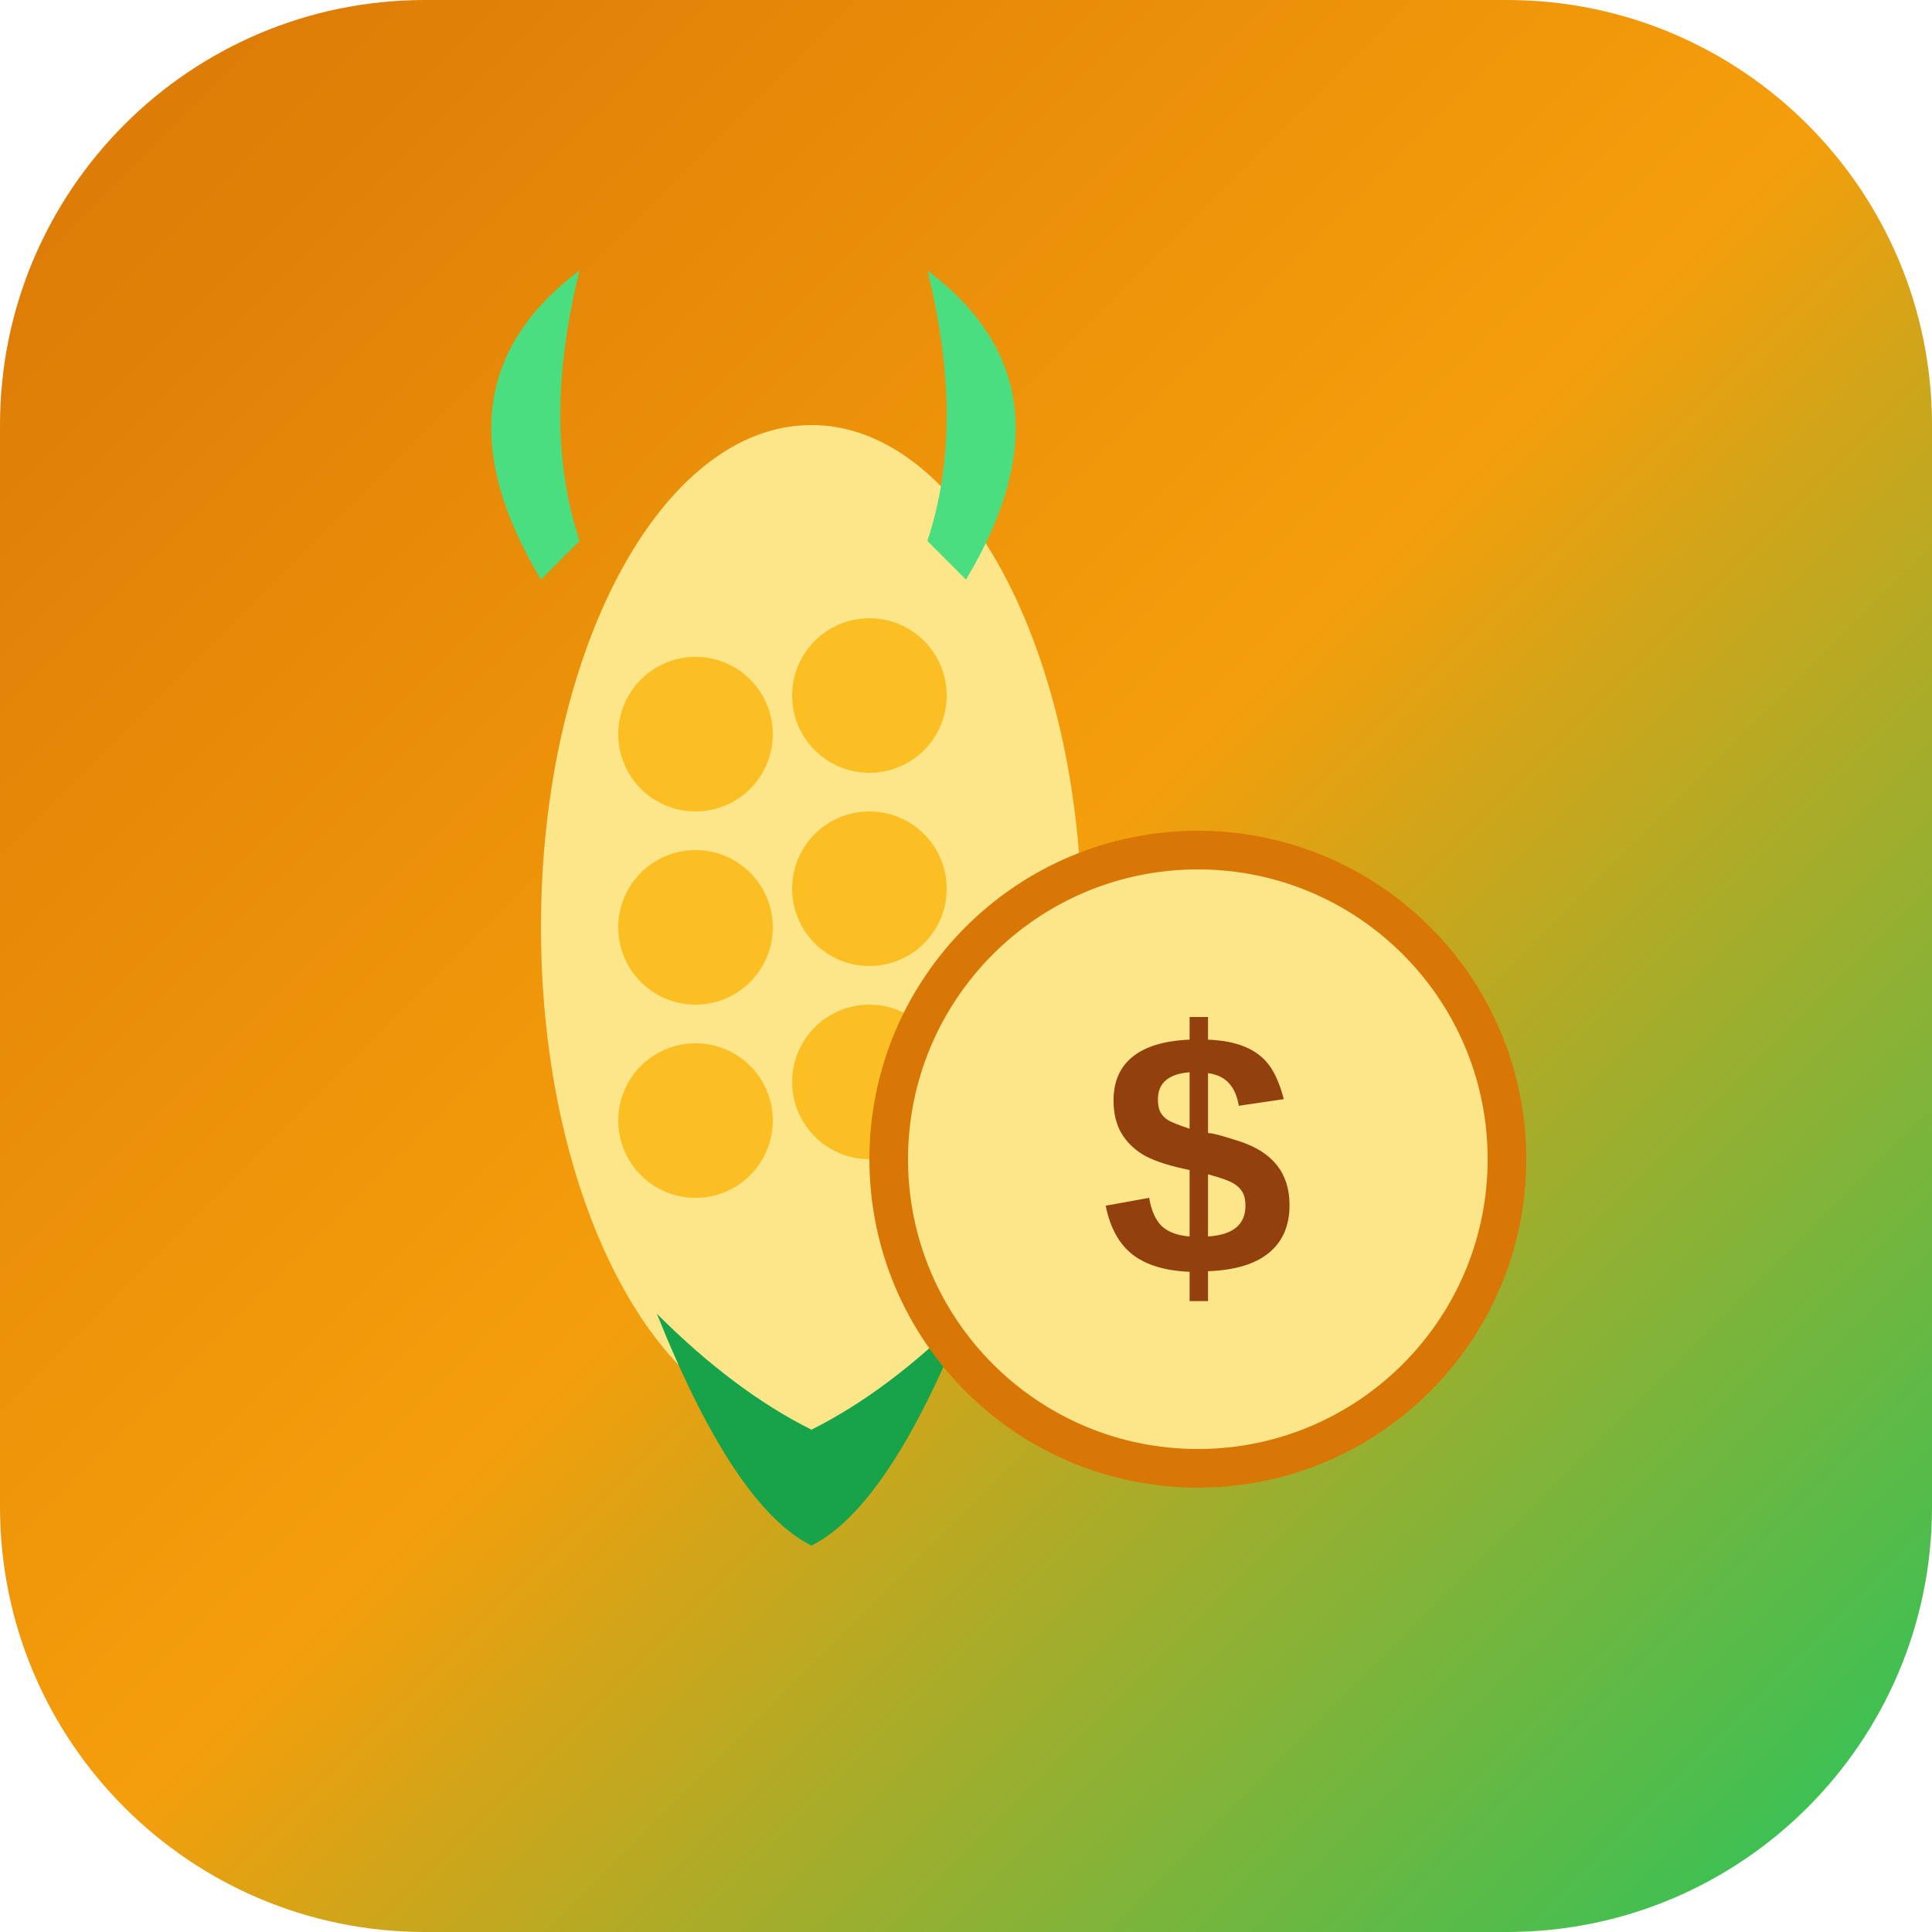
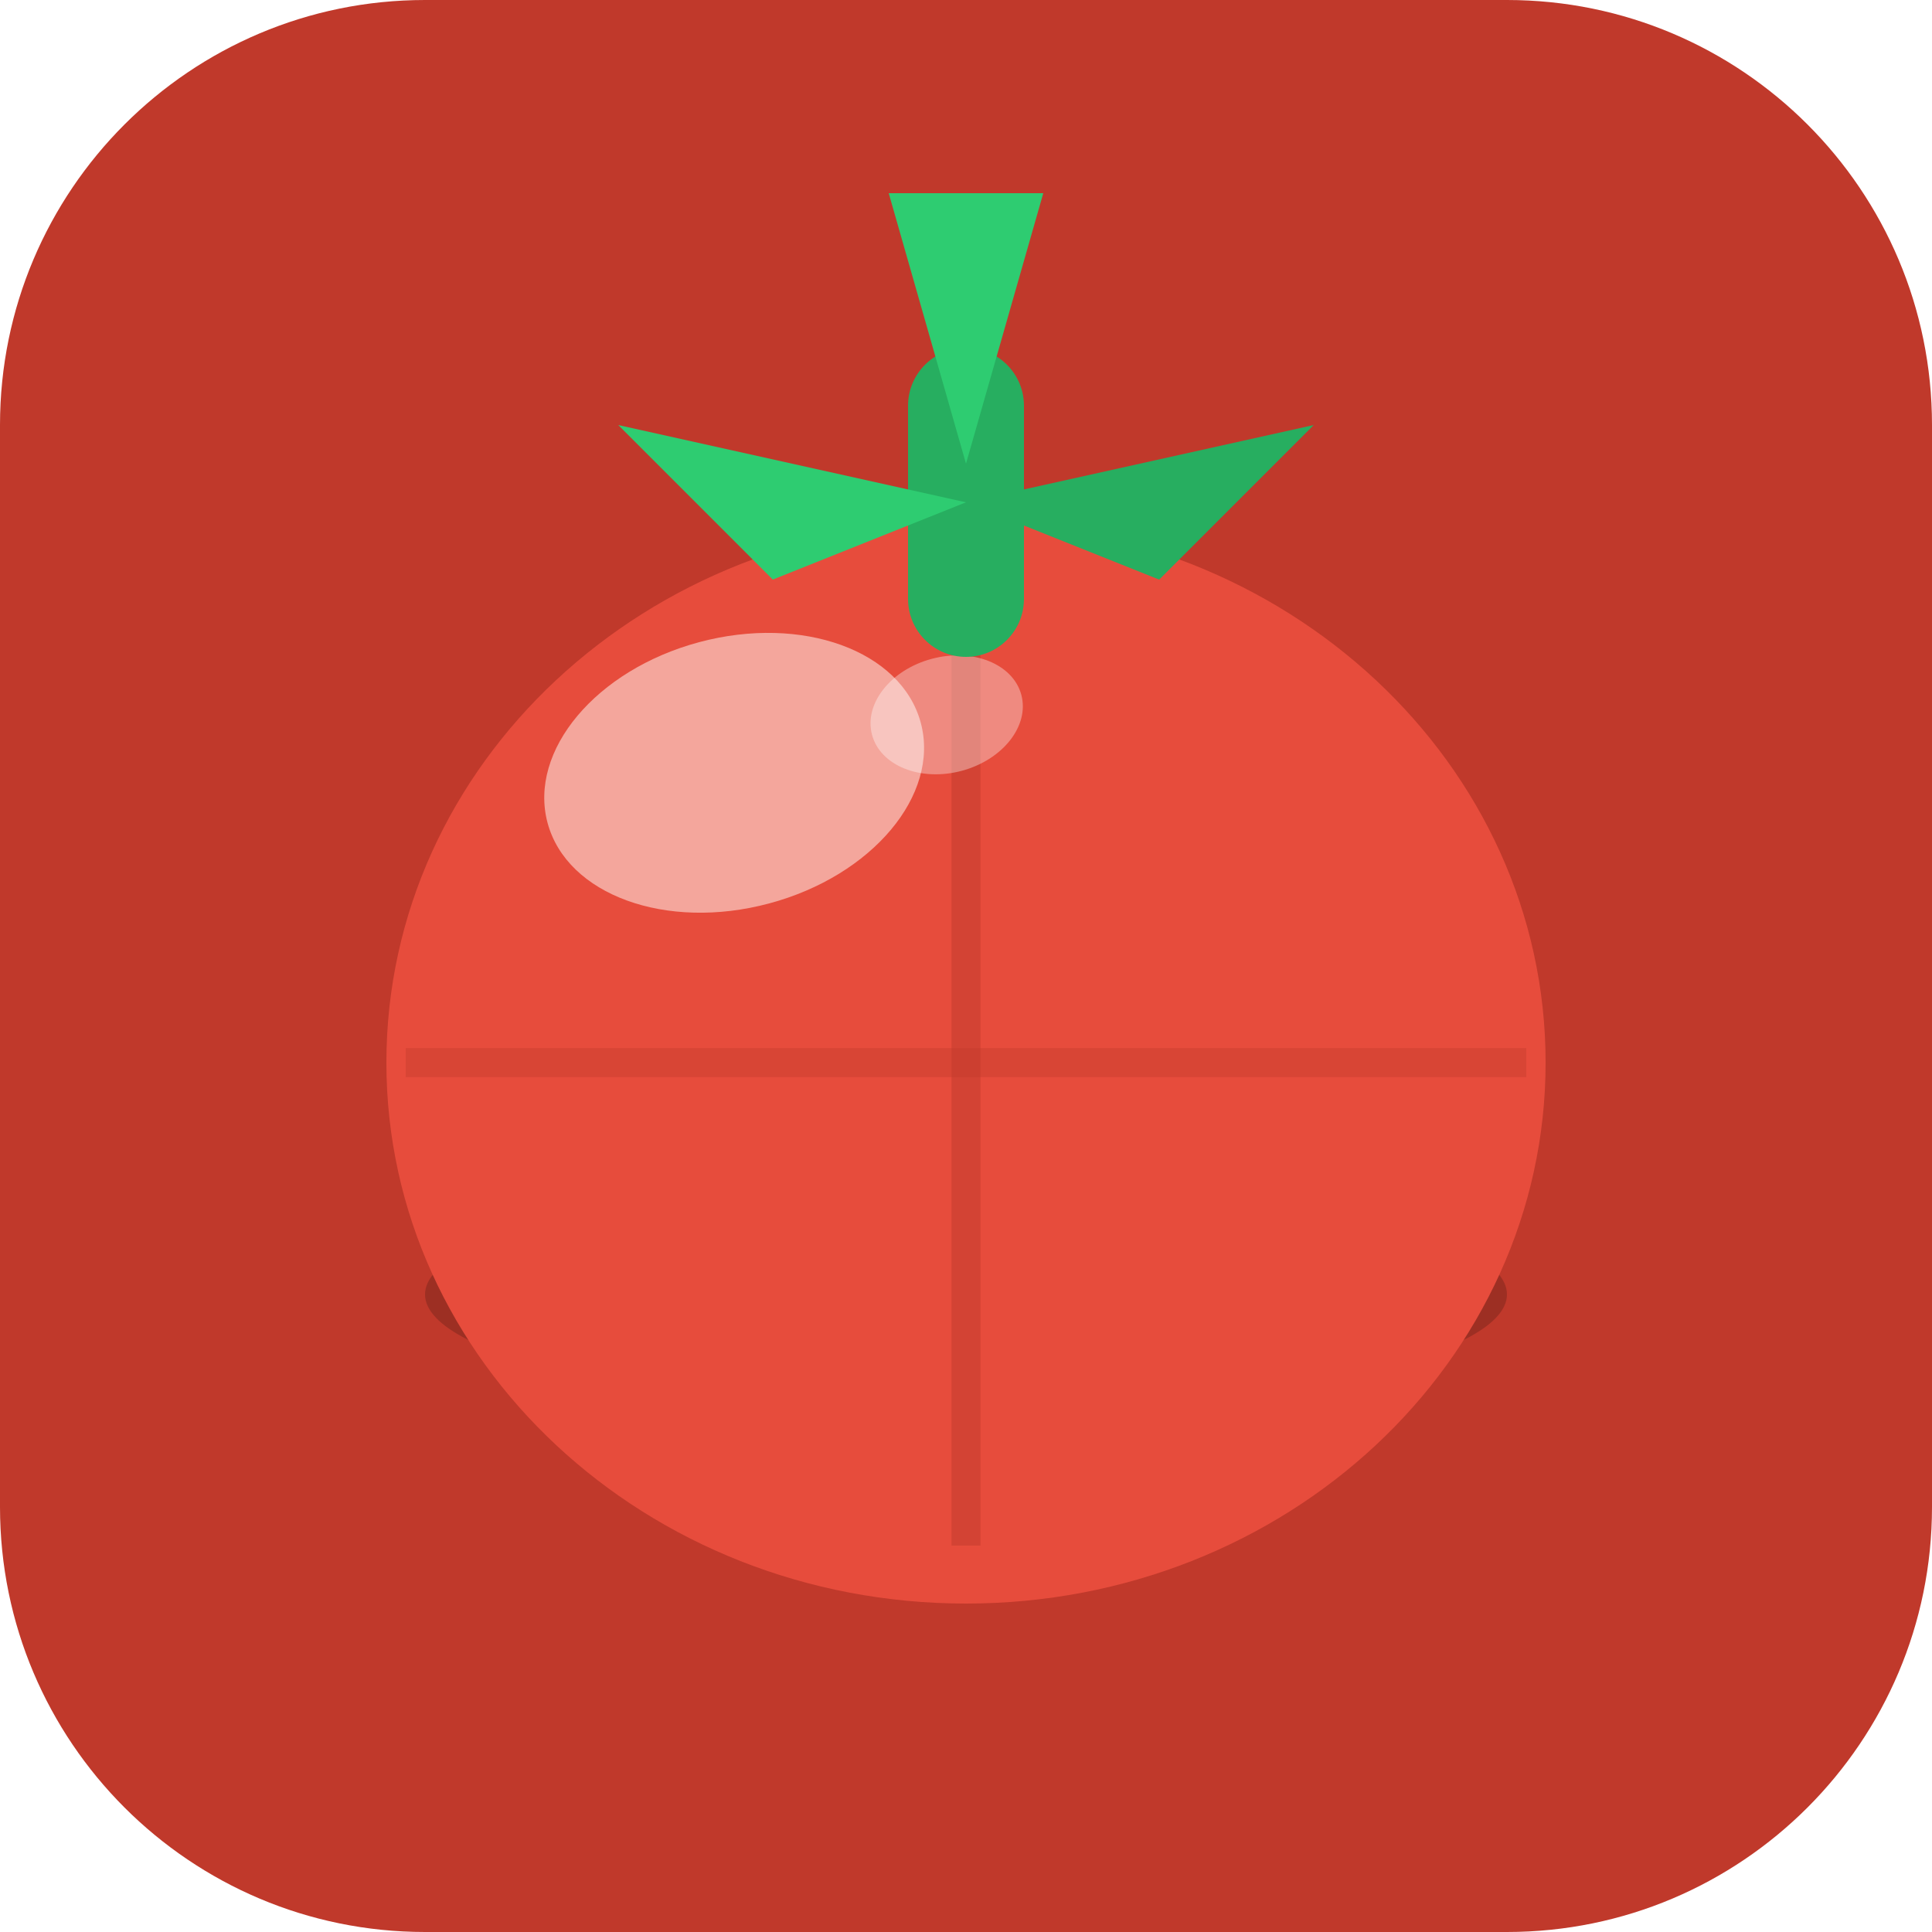
<svg xmlns="http://www.w3.org/2000/svg" viewBox="0 0 100 100">
-   <defs>
-     <linearGradient id="g" x1="0%" y1="0%" x2="100%" y2="100%">
-       <stop offset="0%" stop-color="#d97706" />
-       <stop offset="50%" stop-color="#f59e0b" />
-       <stop offset="100%" stop-color="#22c55e" />
-     </linearGradient>
-   </defs>
-   <rect width="100" height="100" rx="22" fill="url(#g)" />
-   <ellipse cx="42" cy="48" rx="14" ry="26" fill="#fde68a" />
-   <circle cx="36" cy="38" r="4" fill="#fbbf24" />
-   <circle cx="45" cy="36" r="4" fill="#fbbf24" />
-   <circle cx="36" cy="48" r="4" fill="#fbbf24" />
-   <circle cx="45" cy="46" r="4" fill="#fbbf24" />
-   <circle cx="36" cy="58" r="4" fill="#fbbf24" />
-   <circle cx="45" cy="56" r="4" fill="#fbbf24" />
-   <path d="M34 68 Q38 78 42 80 Q46 78 50 68 Q46 72 42 74 Q38 72 34 68Z" fill="#16a34a" />
-   <circle cx="62" cy="60" r="16" fill="#fde68a" stroke="#d97706" stroke-width="2" />
-   <text x="62" y="66" font-family="Arial" font-size="18" font-weight="bold" fill="#92400e" text-anchor="middle">$</text>
-   <path d="M28 30 Q22 20 30 14 Q28 22 30 28Z" fill="#4ade80" />
-   <path d="M50 30 Q56 20 48 14 Q50 22 48 28Z" fill="#4ade80" />
+   <rect width="100" height="100" rx="22" fill="#c0392b" />
+   <ellipse cx="50" cy="67" rx="28" ry="6" fill="rgba(0,0,0,0.18)" />
+   <ellipse cx="50" cy="55" rx="30" ry="28" fill="#e74c3c" />
+   <line x1="50" y1="30" x2="50" y2="80" stroke="#c0392b" stroke-width="1.5" opacity="0.5" />
+   <line x1="21" y1="55" x2="79" y2="55" stroke="#c0392b" stroke-width="1.5" opacity="0.4" />
+   <ellipse cx="38" cy="40" rx="10" ry="7" fill="rgba(255,240,235,0.55)" transform="rotate(-15,38,40)" />
+   <ellipse cx="49" cy="37" rx="4" ry="3" fill="rgba(255,255,255,0.35)" transform="rotate(-15,49,37)" />
+   <rect x="47" y="18" width="6" height="16" rx="3" fill="#27ae60" />
+   <polygon points="50,26 32,22 40,30" fill="#2ecc71" />
+   <polygon points="50,26 68,22 60,30" fill="#27ae60" />
+   <polygon points="50,24 46,10 54,10" fill="#2ecc71" />
</svg>
